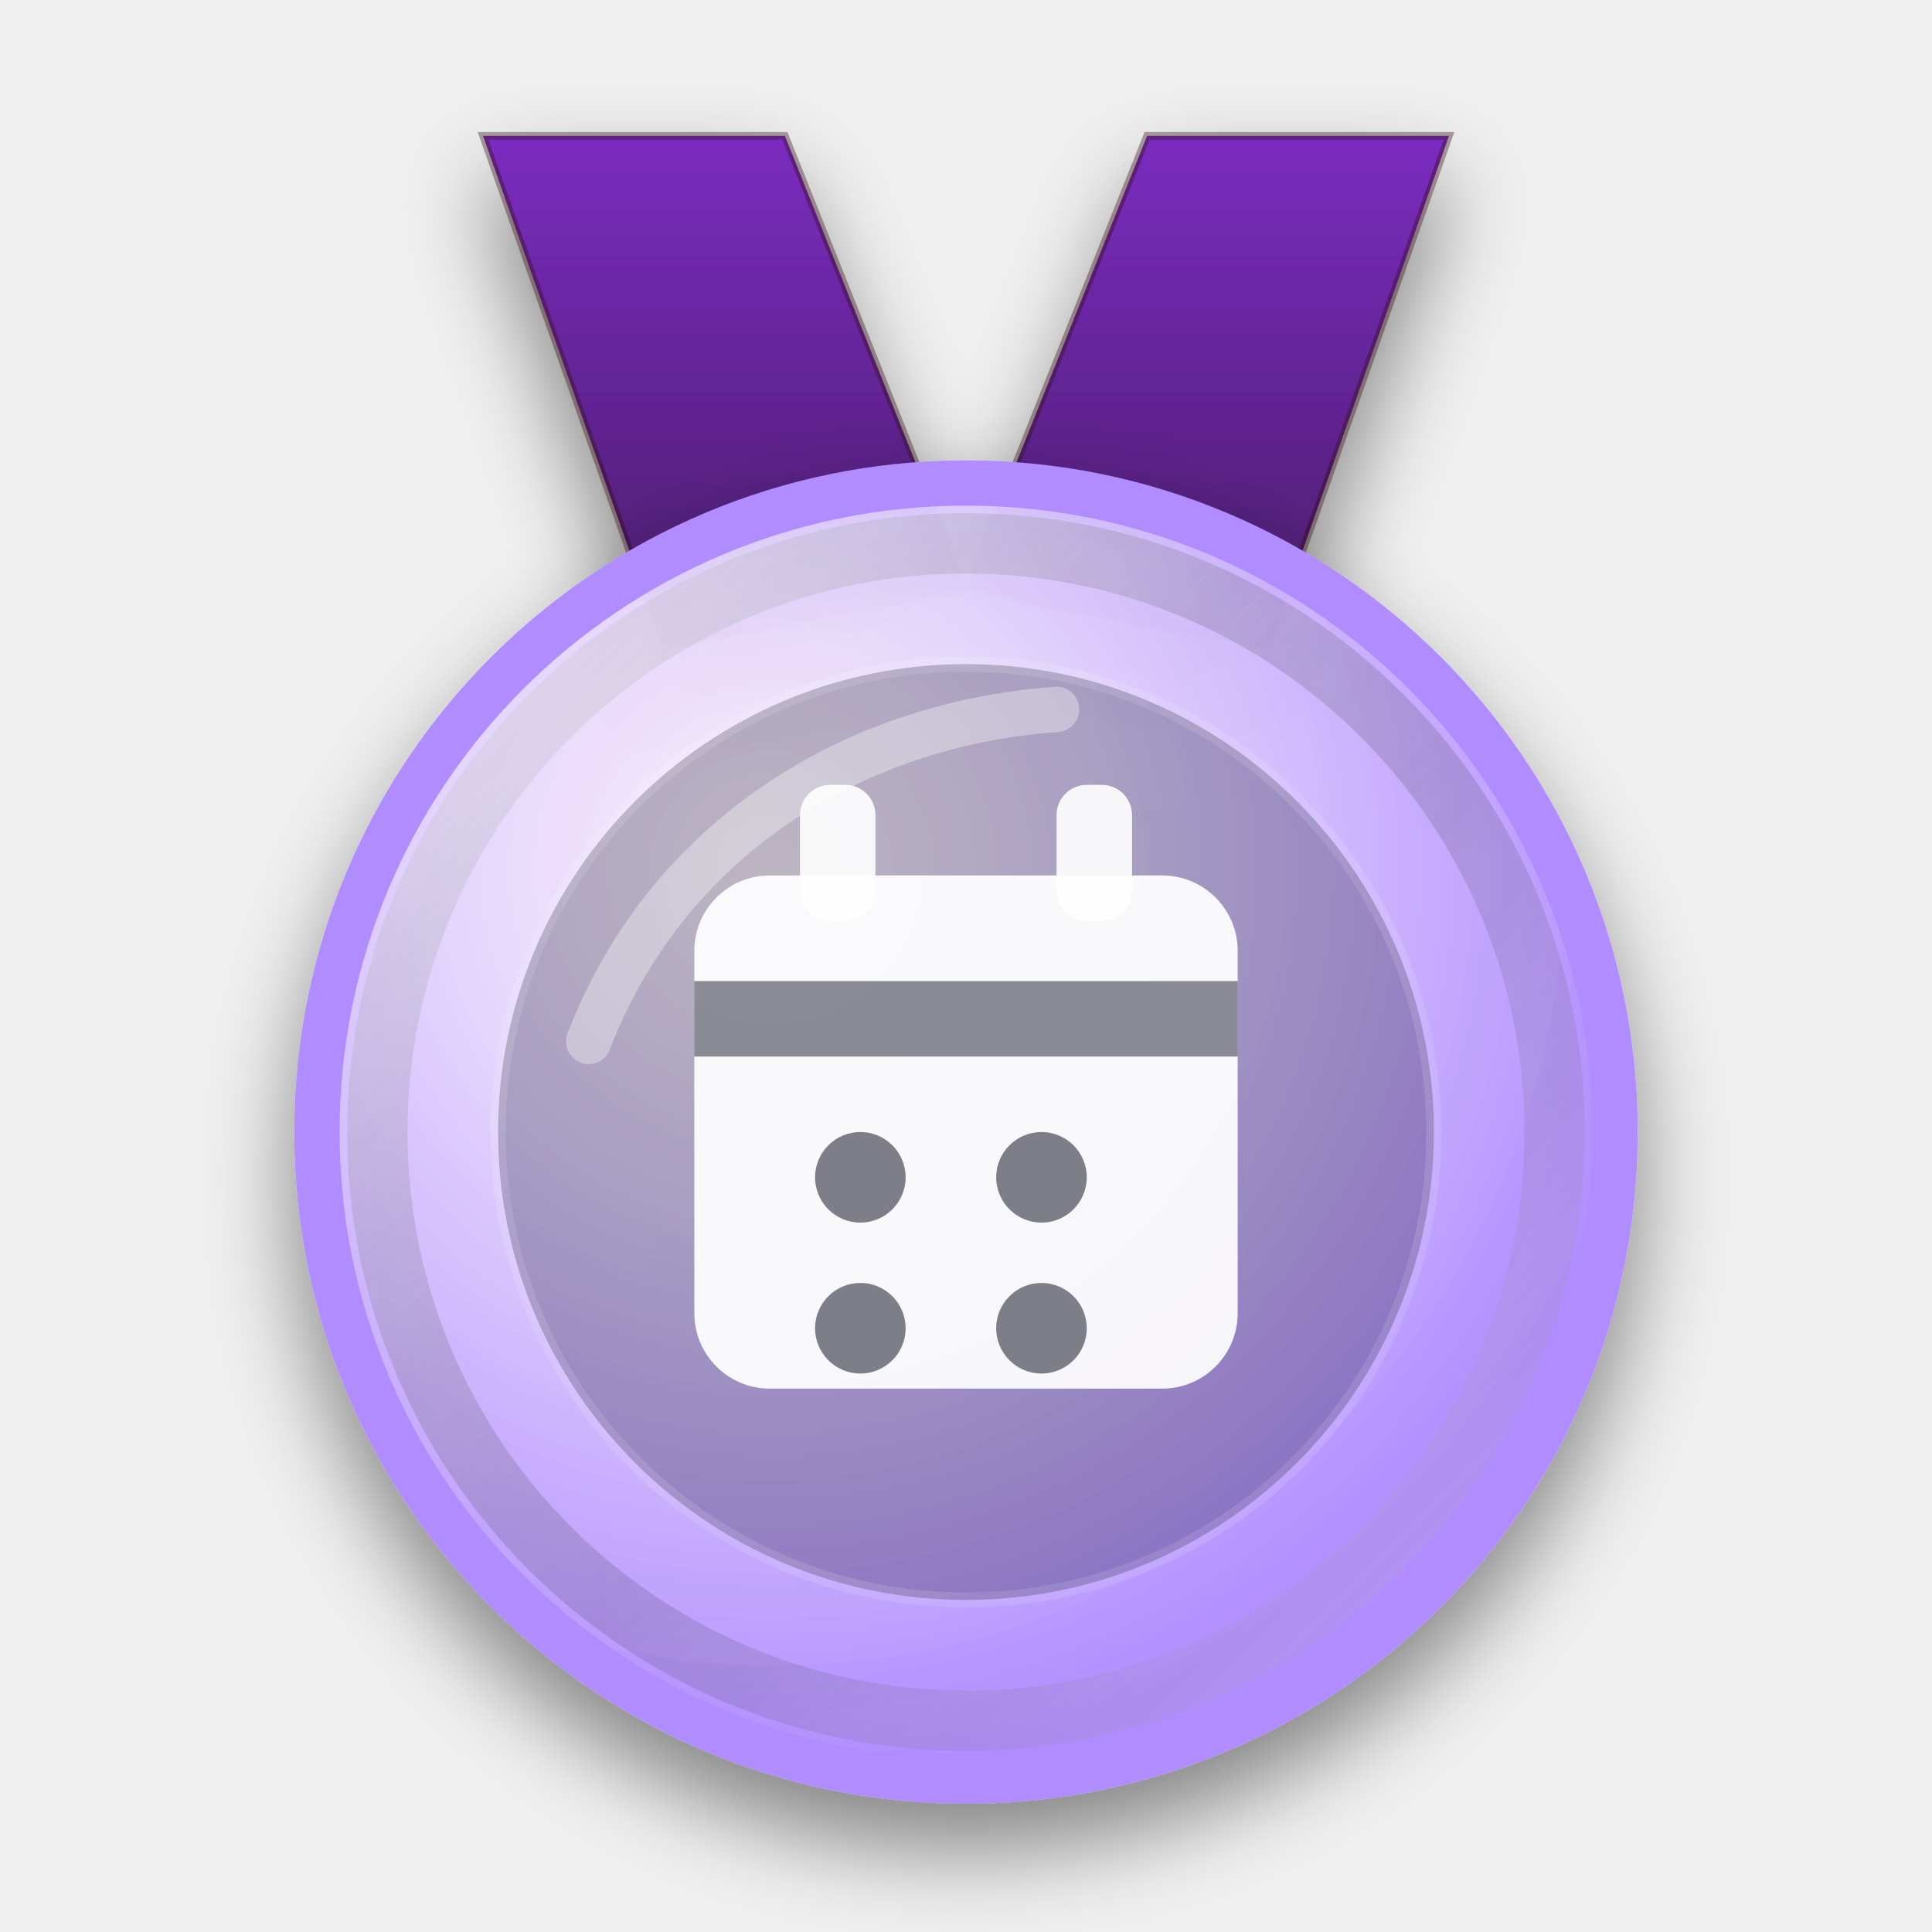
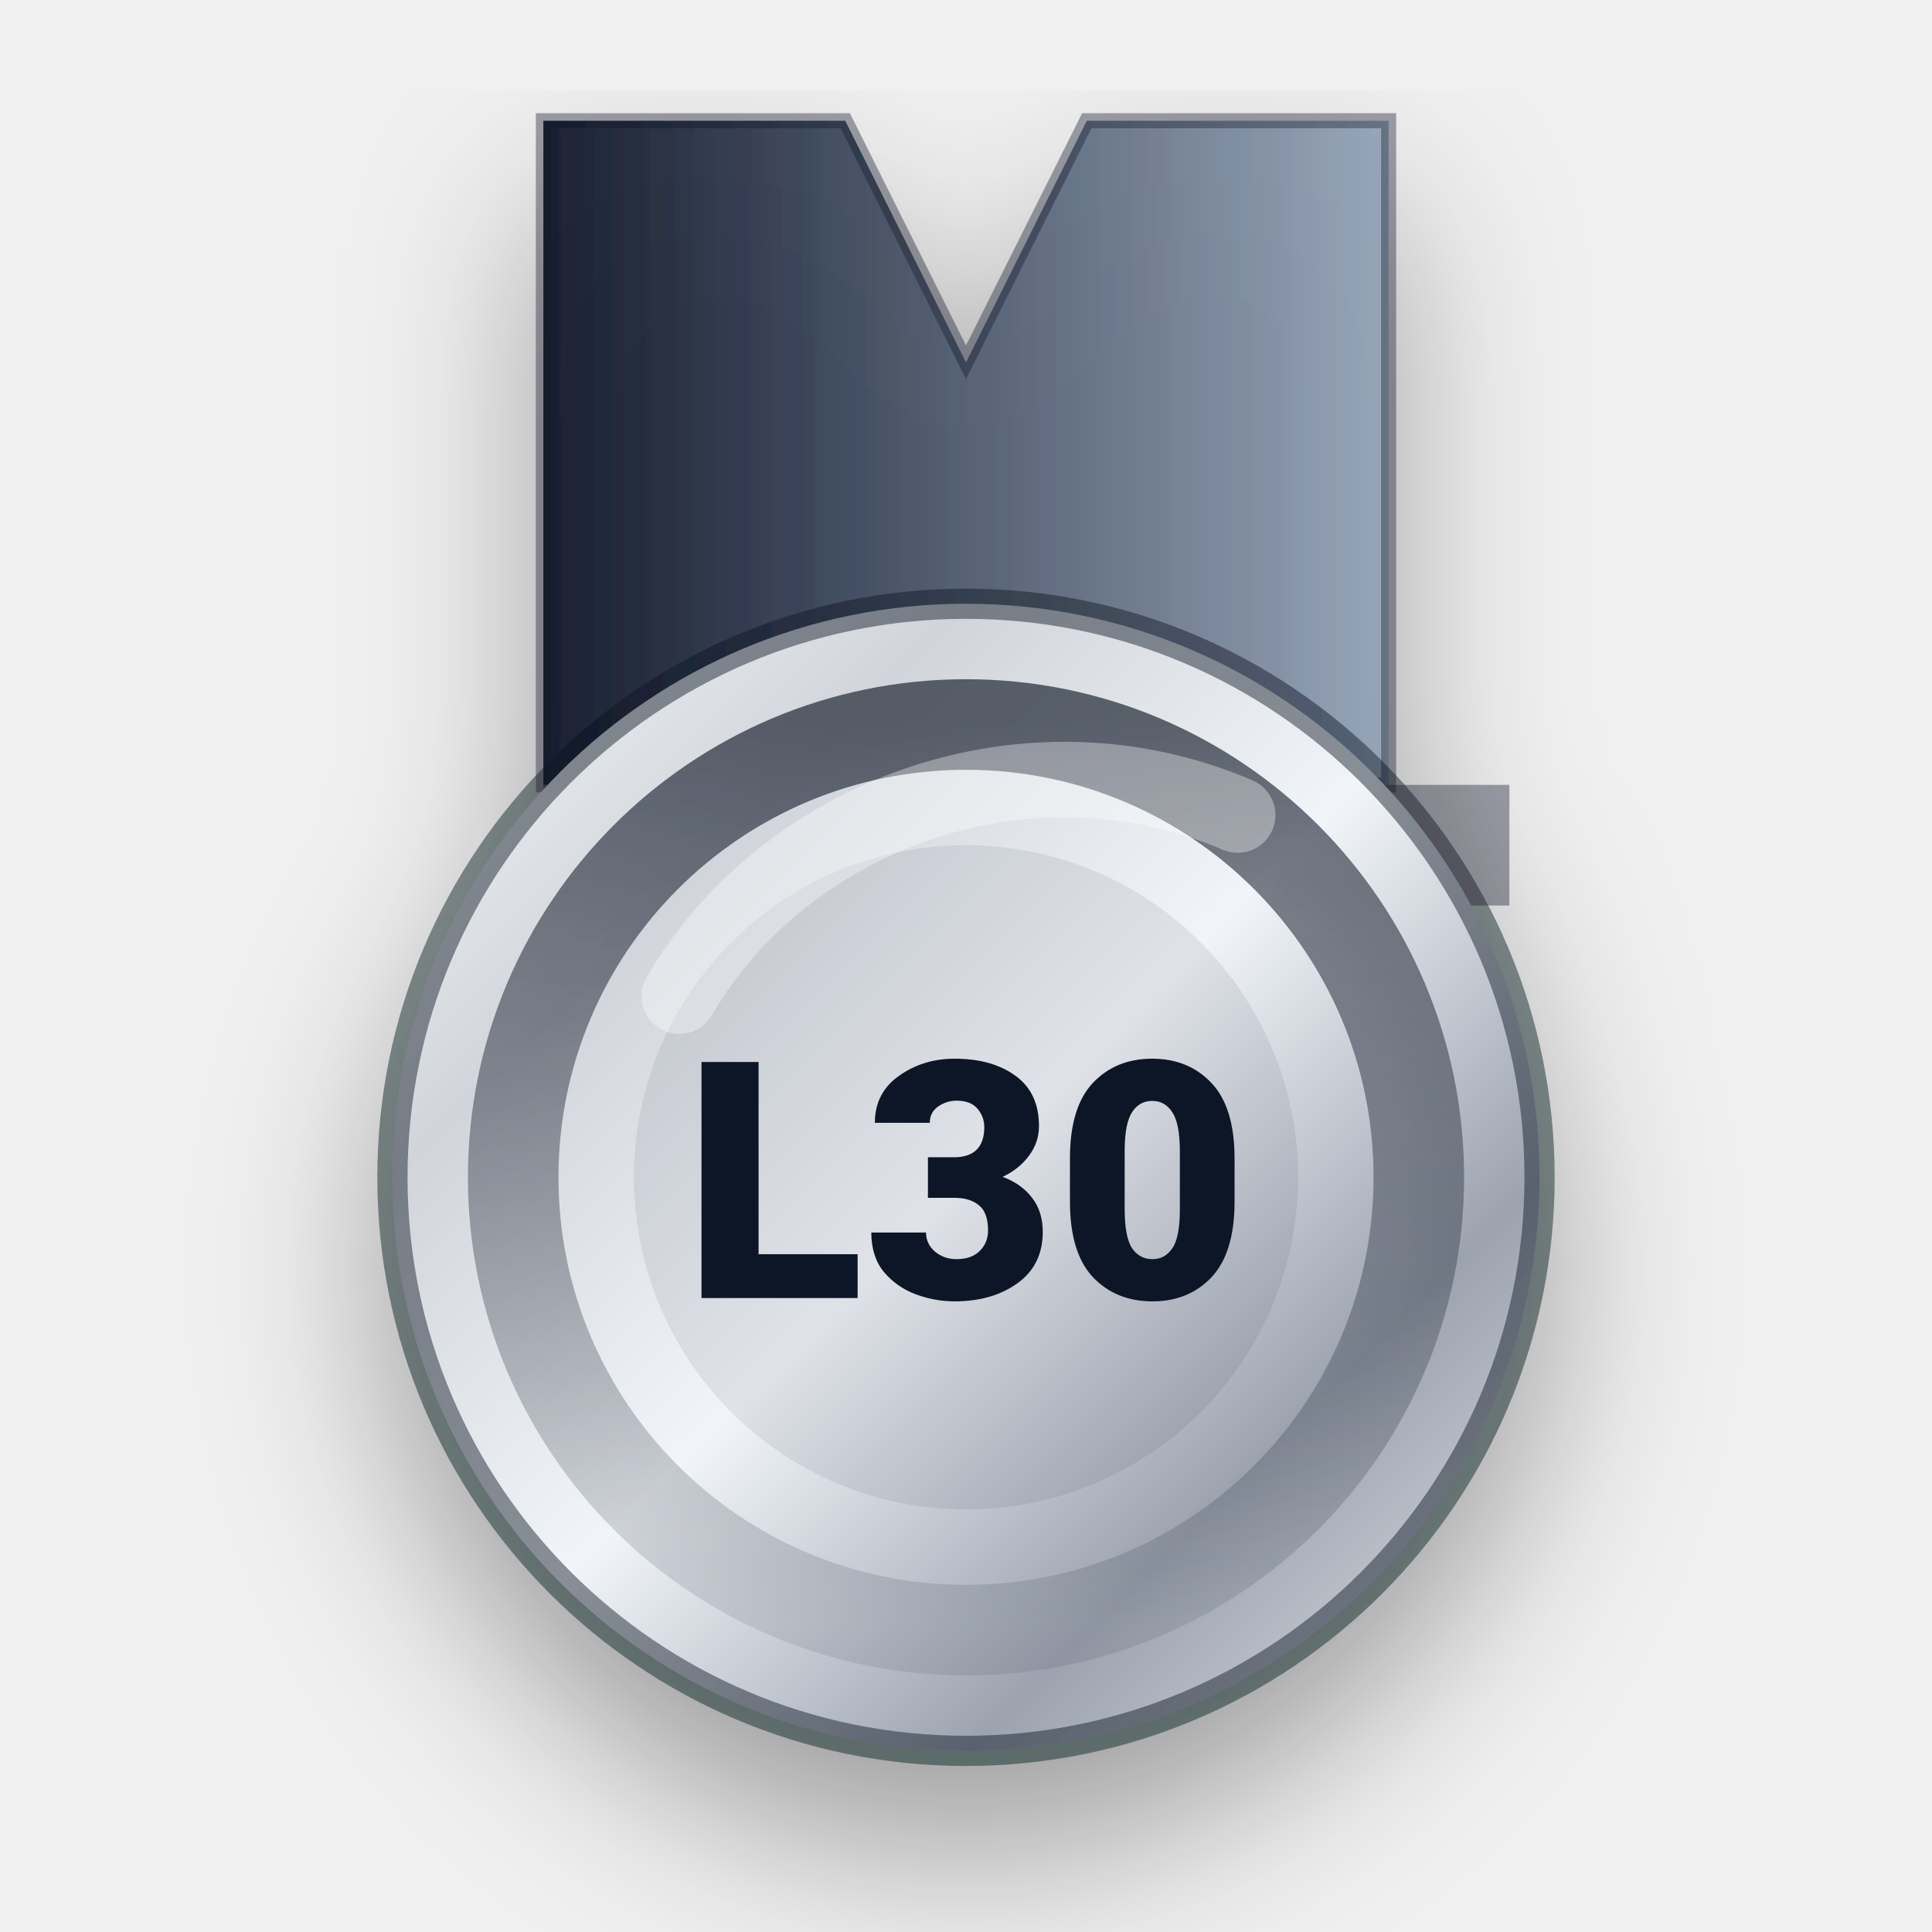
- <svg xmlns="http://www.w3.org/2000/svg" width="256" height="256" viewBox="0 0 256 256" role="img" aria-label="Logowanie 30">
+ <svg xmlns="http://www.w3.org/2000/svg" width="128" height="128" viewBox="0 0 128 128">
  <defs>
-     <radialGradient id="gMedal" cx="35%" cy="30%" r="70%">
-       <stop offset="0%" stop-color="#fff1ff" stop-opacity="0.95" />
-       <stop offset="35%" stop-color="#e5d7ff" stop-opacity="0.95" />
-       <stop offset="100%" stop-color="#b08cff" stop-opacity="1" />
-     </radialGradient>
-     <linearGradient id="gRib1" x1="0" y1="0" x2="0" y2="1">
-       <stop offset="0%" stop-color="#7b2cbf" />
-       <stop offset="100%" stop-color="#4a1d6b" />
+     <linearGradient id="metal" x1="0" y1="0" x2="1" y2="1">
+       <stop offset="0" stop-color="#f8fafc" />
+       <stop offset="0.25" stop-color="#d1d5db" />
+       <stop offset="0.5" stop-color="#f1f5f9" />
+       <stop offset="0.75" stop-color="#9ca3af" />
+       <stop offset="1" stop-color="#e5e7eb" />
    </linearGradient>
-     <linearGradient id="gMetalEdge" x1="0" y1="0" x2="1" y2="1">
-       <stop offset="0%" stop-color="#ffffff" stop-opacity="0.35" />
-       <stop offset="55%" stop-color="#000000" stop-opacity="0.15" />
-       <stop offset="100%" stop-color="#ffffff" stop-opacity="0.18" />
+     <linearGradient id="edge" x1="0" y1="0" x2="0" y2="1">
+       <stop offset="0" stop-color="#111827" stop-opacity="0.65" />
+       <stop offset="1" stop-color="#111827" stop-opacity="0.1" />
+     </linearGradient>
+     <linearGradient id="rib" x1="0" y1="0" x2="1" y2="0">
+       <stop offset="0" stop-color="#0f172a" stop-opacity="0.95" />
+       <stop offset="1" stop-color="#94a3b8" stop-opacity="0.95" />
    </linearGradient>
    <filter id="shadow" x="-20%" y="-20%" width="140%" height="140%">
-       <feDropShadow dx="0" dy="6" stdDeviation="6" flood-color="#000" flood-opacity="0.45" />
+       <feDropShadow dx="0" dy="6" stdDeviation="6" flood-color="#000" flood-opacity="0.35" />
    </filter>
  </defs>
  <g filter="url(#shadow)">
-     <path d="M64 18 L104 18 L128 78 L88 86 Z" fill="url(#gRib1)" stroke="#2b0b0b" stroke-opacity="0.35" />
-     <path d="M152 18 L192 18 L168 86 L128 78 Z" fill="url(#gRib1)" stroke="#2b0b0b" stroke-opacity="0.35" />
+     <path d="M36 8h20l8 16 8-16h20v44H36z" fill="url(#rib)" stroke="#0b1220" stroke-opacity="0.35" />
+     <path d="M36 52h64v8H36z" fill="#0b1220" opacity="0.35" />
+     <circle cx="64" cy="78" r="38" fill="url(#metal)" stroke="#0b1220" stroke-opacity="0.45" stroke-width="2" />
+     <circle cx="64" cy="78" r="30" fill="none" stroke="url(#edge)" stroke-width="6" />
+     <circle cx="64" cy="78" r="22" fill="#0b1220" opacity="0.08" />
+     <path d="M45 66c7-12 23-18 37-12" fill="none" stroke="#fff" stroke-opacity="0.35" stroke-width="5" stroke-linecap="round" />
+     <text x="64" y="86" text-anchor="middle" font-family="system-ui, -apple-system, Segoe UI, Roboto, Arial" font-weight="800" font-size="22" fill="#111827">
+       L30
+     </text>
  </g>
-   <g filter="url(#shadow)">
-     <circle cx="128" cy="150" r="86" fill="url(#gMedal)" stroke="#b08cff" stroke-width="6" />
-     <circle cx="128" cy="150" r="78" fill="none" stroke="url(#gMetalEdge)" stroke-width="8" opacity="0.9" />
-     <circle cx="128" cy="150" r="62" fill="rgba(2,6,23,0.25)" stroke="rgba(255,255,255,0.12)" stroke-width="2" />
-     <g transform="translate(128 150)">
-       <rect x="-36" y="-34" width="72" height="68" rx="10" fill="#fff" opacity="0.92" />
-       <rect x="-36" y="-20" width="72" height="10" fill="rgba(2,6,23,0.45)" />
-       <rect x="-22" y="-46" width="10" height="18" rx="4" fill="#fff" opacity="0.9" />
-       <rect x="12" y="-46" width="10" height="18" rx="4" fill="#fff" opacity="0.9" />
-       <circle cx="-14" cy="6" r="6" fill="rgba(2,6,23,0.5)" />
-       <circle cx="10" cy="6" r="6" fill="rgba(2,6,23,0.5)" />
-       <circle cx="-14" cy="26" r="6" fill="rgba(2,6,23,0.5)" />
-       <circle cx="10" cy="26" r="6" fill="rgba(2,6,23,0.5)" />
-     </g>
-   </g>
-   <path d="M78 138 C88 112, 112 96, 140 94" fill="none" stroke="rgba(255,255,255,0.35)" stroke-width="6" stroke-linecap="round" />
</svg>
